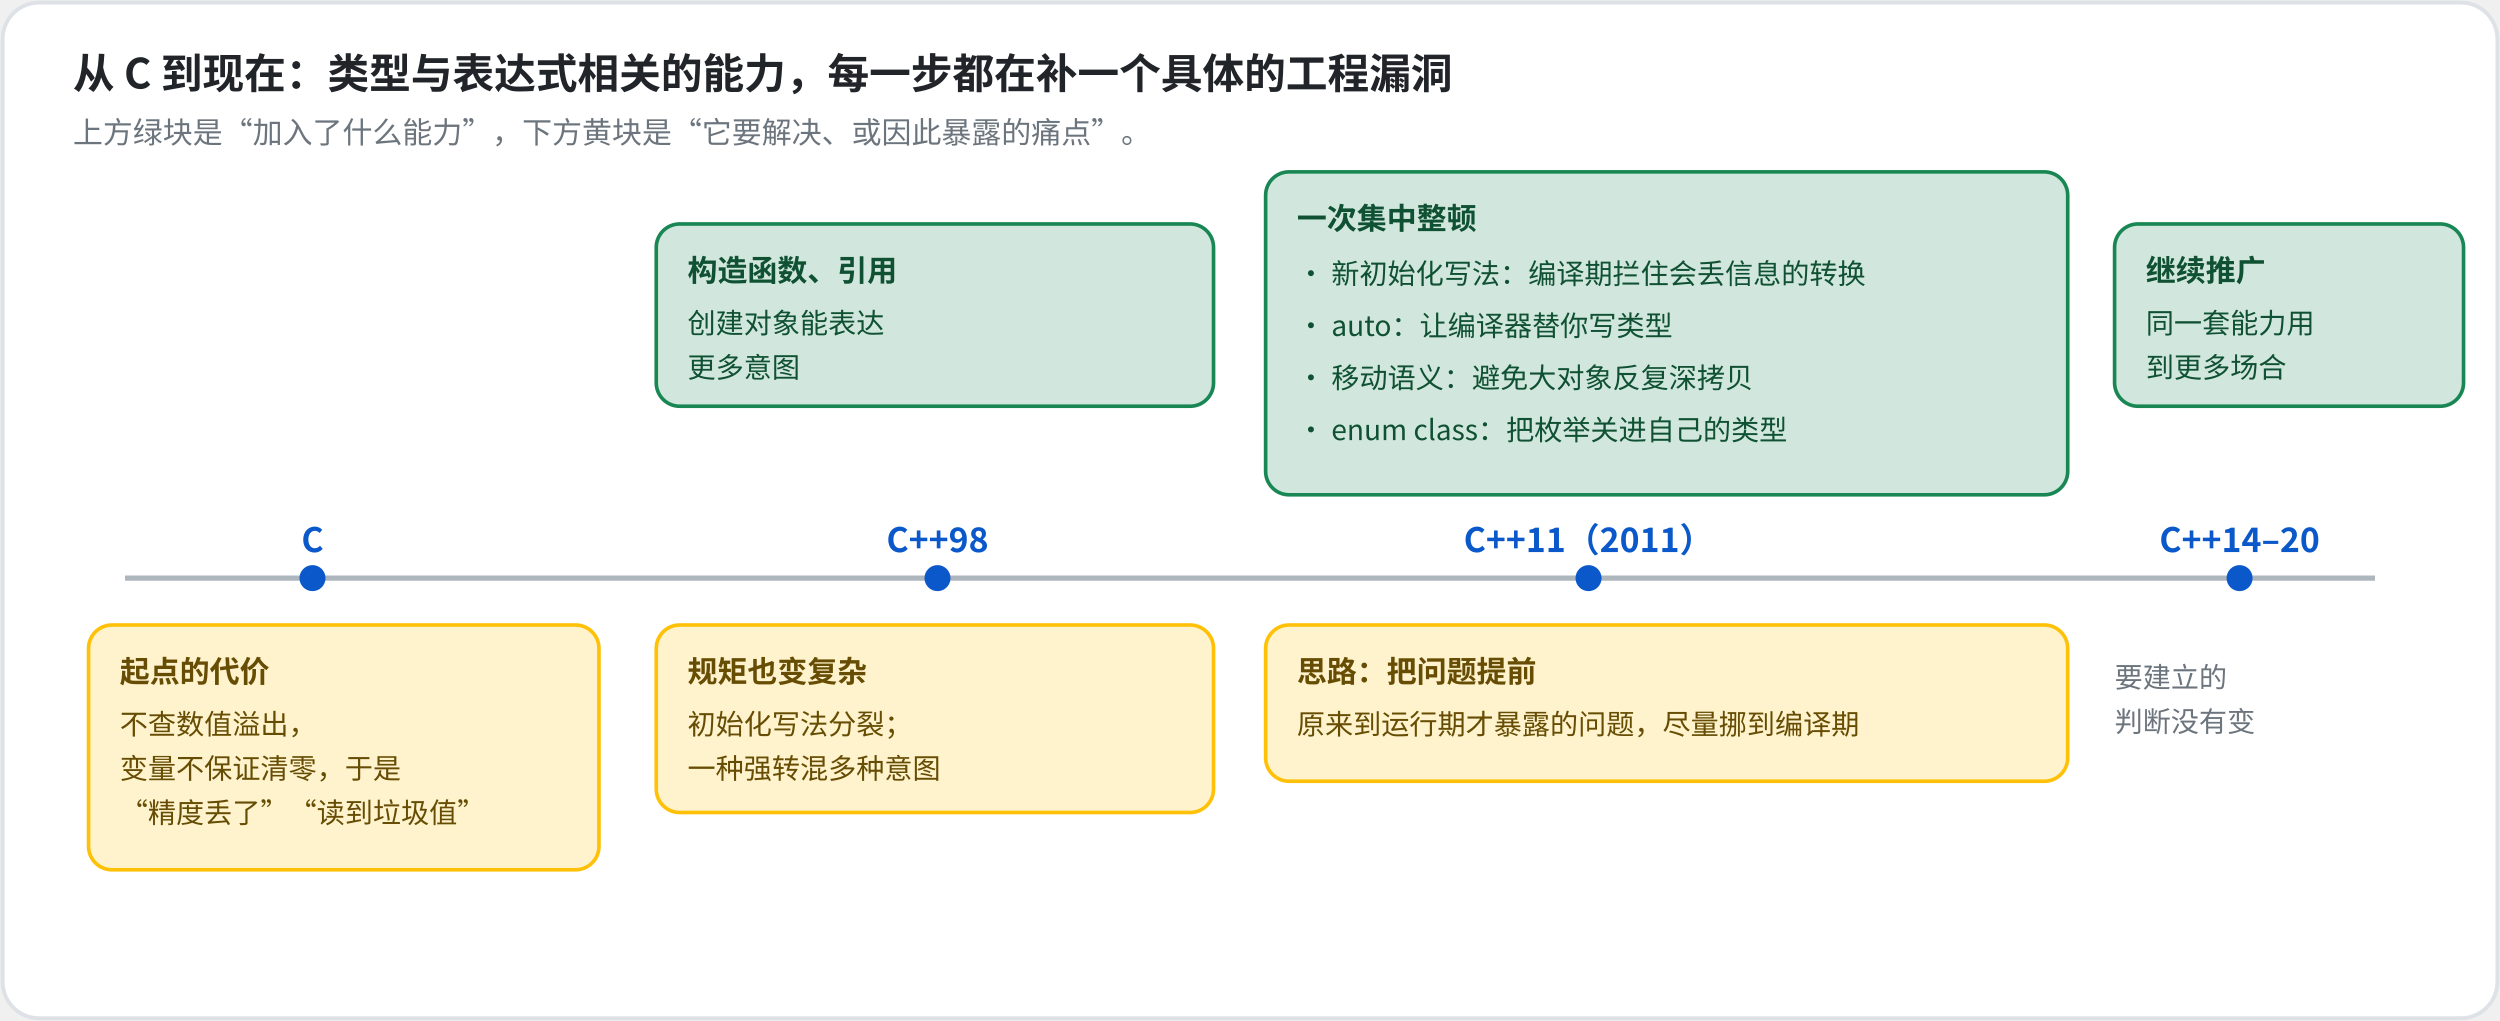
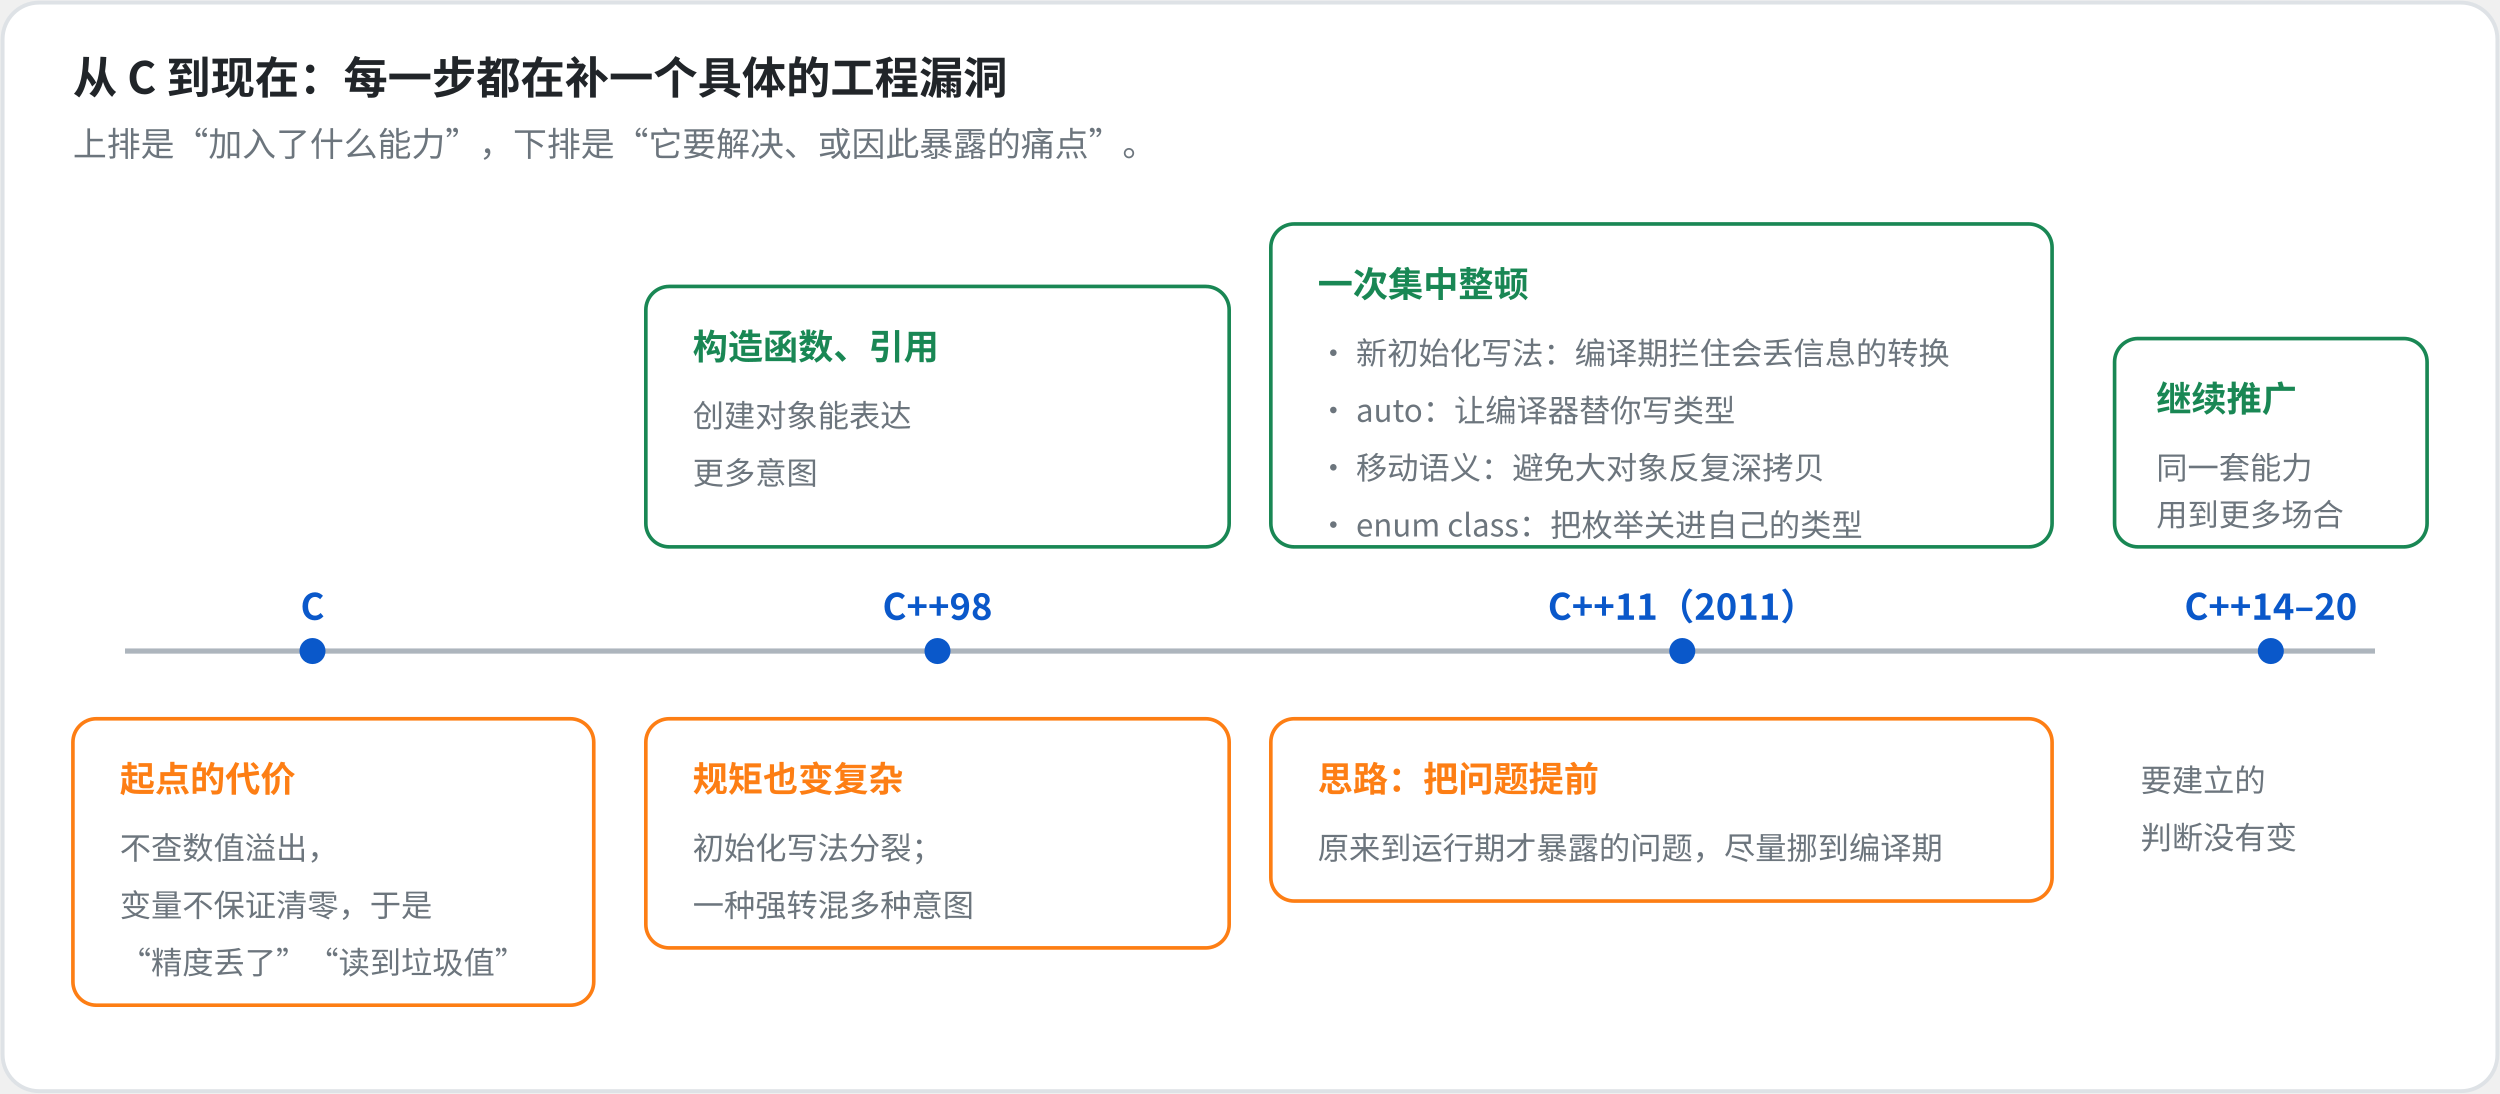
- <svg xmlns="http://www.w3.org/2000/svg" viewBox="0 0 960 392" font-family="-apple-system, 'PingFang SC', 'Noto Sans CJK SC', 'Segoe UI', sans-serif">
+ <svg xmlns="http://www.w3.org/2000/svg" viewBox="0 0 960 420" font-family="-apple-system, 'PingFang SC', 'Noto Sans CJK SC', 'Segoe UI', sans-serif">
  <style>
+     /* 不铺底色：能力与痛点只靠边框和标题文字的颜色区分，正文一律用中性灰，
+        避免整幅图被两片色块切开。 */
    .frame { fill: #ffffff; stroke: #dee2e6; stroke-width: 1.5; }
    .title { fill: #212529; font-weight: 700; }
    .muted { fill: #6c757d; }
    .axis { stroke: #adb5bd; stroke-width: 2; }
    .dot { fill: #0a58ca; }
    .era { fill: #0a58ca; font-weight: 700; }
-     /* 加入的能力 = success 绿，待解决 / 暴露的痛点 = warning 黄，取自
-        @athena_* 语义变量，对齐 Bootstrap alert 配色。 */
-     .gain { fill: #d1e7dd; stroke: #198754; stroke-width: 1.4; }
-     .pain { fill: #fff3cd; stroke: #ffc107; stroke-width: 1.4; }
-     .t-gain { fill: #0f5132; }
-     .t-pain { fill: #664d03; }
+     /* 加入的能力 = success 绿，暴露的痛点 = orange，取自 @athena_* 语义变量。
+        痛点用 orange 而非 warning 黄：黄色文字在白底上对比度不足。 */
+     .gain-card { fill: none; stroke: #198754; stroke-width: 1.4; }
+     .gain { fill: #198754; font-weight: 700; }
+     .pain-card { fill: none; stroke: #fd7e14; stroke-width: 1.4; }
+     .pain { fill: #fd7e14; font-weight: 700; }
  </style>
-   <rect x="1" y="1" width="958" height="390" rx="14" class="frame" />
-   <text x="28" y="34" class="title" font-size="16">从 C 到现在：类型与表达式相关的能力，每一步都在补一个具体的工程漏洞</text>
-   <text x="28" y="55" class="muted" font-size="11.5">上方绿块是“加入了什么能力”，下方黄块是“它要解决、或因此暴露的痛点”。</text>
-   <rect x="252" y="86" width="214" height="70" rx="9" class="gain" />
-   <text x="264" y="108" class="t-gain" font-size="11.5" font-weight="700">构造函数、引用</text>
-   <text x="264" y="128" class="t-gain" font-size="10.8">创建对象能表达</text>
-   <text x="264" y="145" class="t-gain" font-size="10.8">更多意图</text>
-   <rect x="486" y="66" width="308" height="124" rx="9" class="gain" />
-   <text x="498" y="88" class="t-gain" font-size="11.5" font-weight="700">一次集中整顿</text>
-   <text x="498" y="109" class="t-gain" font-size="10.8">· 新初始化写法：编译期拦住会丢信息的转换</text>
-   <text x="498" y="129" class="t-gain" font-size="10.8">· auto：让编译器替你写类型</text>
-   <text x="498" y="149" class="t-gain" font-size="10.8">· 移动语义：避免大对象反复深拷贝</text>
-   <text x="498" y="169" class="t-gain" font-size="10.8">· enum class：把枚举关进自己的类型</text>
-   <rect x="812" y="86" width="134" height="70" rx="9" class="gain" />
-   <text x="824" y="108" class="t-gain" font-size="11.5" font-weight="700">继续推广</text>
-   <text x="824" y="128" class="t-gain" font-size="10.8">同一套能力用</text>
-   <text x="824" y="145" class="t-gain" font-size="10.8">到更多场合</text>
-   <line x1="48" y1="222" x2="912" y2="222" class="axis" />
-   <circle cx="120" cy="222" r="5" class="dot" />
-   <circle cx="360" cy="222" r="5" class="dot" />
-   <circle cx="610" cy="222" r="5" class="dot" />
-   <circle cx="860" cy="222" r="5" class="dot" />
-   <text x="120" y="212" text-anchor="middle" class="era" font-size="13">C</text>
-   <text x="360" y="212" text-anchor="middle" class="era" font-size="13">C++98</text>
-   <text x="610" y="212" text-anchor="middle" class="era" font-size="13">C++11（2011）</text>
-   <text x="860" y="212" text-anchor="middle" class="era" font-size="13">C++14–20</text>
-   <rect x="34" y="240" width="196" height="94" rx="9" class="pain" />
-   <text x="46" y="262" class="t-pain" font-size="11.5" font-weight="700">起点的代价</text>
-   <text x="46" y="282" class="t-pain" font-size="10.8">不查数值溢出，</text>
-   <text x="46" y="299" class="t-pain" font-size="10.8">变量不保证清零，于是</text>
-   <text x="46" y="316" class="t-pain" font-size="10.8">“精度丢了”“读到垃圾值”</text>
-   <rect x="252" y="240" width="214" height="72" rx="9" class="pain" />
-   <text x="264" y="262" class="t-pain" font-size="11.5" font-weight="700">规矩也变复杂</text>
-   <text x="264" y="282" class="t-pain" font-size="10.8">初始化写法分裂；</text>
-   <text x="264" y="299" class="t-pain" font-size="10.8">一种强转混多种意图</text>
-   <rect x="486" y="240" width="308" height="60" rx="9" class="pain" />
-   <text x="498" y="262" class="t-pain" font-size="11.5" font-weight="700">思路：把问题提前</text>
-   <text x="498" y="282" class="t-pain" font-size="10.8">原来到运行期才暴露的问题，尽量挪到编译期</text>
-   <text x="812" y="264" class="muted" font-size="10.8">要建立的</text>
-   <text x="812" y="281" class="muted" font-size="10.8">判断没有变</text>
+   <rect x="1" y="1" width="958" height="418" rx="14" class="frame" />
+   <text x="28" y="36" class="title" font-size="17">从 C 到现在：每一步都在补一个具体的工程漏洞</text>
+   <text x="28" y="60" class="muted" font-size="13">上排是“加入了什么能力”，下排是“它要解决、或因此暴露的痛点”。</text>
+   <rect x="248" y="110" width="224" height="100" rx="9" class="gain-card" />
+   <text x="266" y="138" class="gain" font-size="13.5">构造函数、引用</text>
+   <text x="266" y="164" class="muted" font-size="12">创建对象能表达</text>
+   <text x="266" y="186" class="muted" font-size="12">更多意图</text>
+   <rect x="488" y="86" width="300" height="124" rx="9" class="gain-card" />
+   <text x="506" y="114" class="gain" font-size="13.5">一次集中整顿</text>
+   <text x="506" y="140" class="muted" font-size="12">· 新初始化写法：编译期拦住会丢信息的转换</text>
+   <text x="506" y="162" class="muted" font-size="12">· auto：让编译器替你写类型</text>
+   <text x="506" y="184" class="muted" font-size="12">· 移动语义：避免大对象反复深拷贝</text>
+   <text x="506" y="206" class="muted" font-size="12">· enum class：把枚举关进自己的类型</text>
+   <rect x="812" y="130" width="120" height="80" rx="9" class="gain-card" />
+   <text x="828" y="158" class="gain" font-size="13.5">继续推广</text>
+   <text x="828" y="184" class="muted" font-size="12">同一套能力</text>
+   <text x="828" y="202" class="muted" font-size="12">用到更多场合</text>
+   <line x1="48" y1="250" x2="912" y2="250" class="axis" />
+   <circle cx="120" cy="250" r="5" class="dot" />
+   <circle cx="360" cy="250" r="5" class="dot" />
+   <circle cx="646" cy="250" r="5" class="dot" />
+   <circle cx="872" cy="250" r="5" class="dot" />
+   <text x="120" y="238" text-anchor="middle" class="era" font-size="14">C</text>
+   <text x="360" y="238" text-anchor="middle" class="era" font-size="14">C++98</text>
+   <text x="646" y="238" text-anchor="middle" class="era" font-size="14">C++11（2011）</text>
+   <text x="872" y="238" text-anchor="middle" class="era" font-size="14">C++14–20</text>
+   <rect x="28" y="276" width="200" height="110" rx="9" class="pain-card" />
+   <text x="46" y="304" class="pain" font-size="13.5">起点的代价</text>
+   <text x="46" y="330" class="muted" font-size="12">不查数值溢出，</text>
+   <text x="46" y="352" class="muted" font-size="12">变量不保证清零，于是</text>
+   <text x="46" y="374" class="muted" font-size="12">“精度丢了”“读到垃圾值”</text>
+   <rect x="248" y="276" width="224" height="88" rx="9" class="pain-card" />
+   <text x="266" y="304" class="pain" font-size="13.5">规矩也变复杂</text>
+   <text x="266" y="330" class="muted" font-size="12">初始化写法分裂；</text>
+   <text x="266" y="352" class="muted" font-size="12">一种强转混多种意图</text>
+   <rect x="488" y="276" width="300" height="70" rx="9" class="pain-card" />
+   <text x="506" y="304" class="pain" font-size="13.5">思路：把问题提前</text>
+   <text x="506" y="330" class="muted" font-size="12">原来到运行期才暴露的问题，尽量挪到编译期</text>
+   <text x="822" y="304" class="muted" font-size="12">要建立的</text>
+   <text x="822" y="326" class="muted" font-size="12">判断没有变</text>
</svg>
